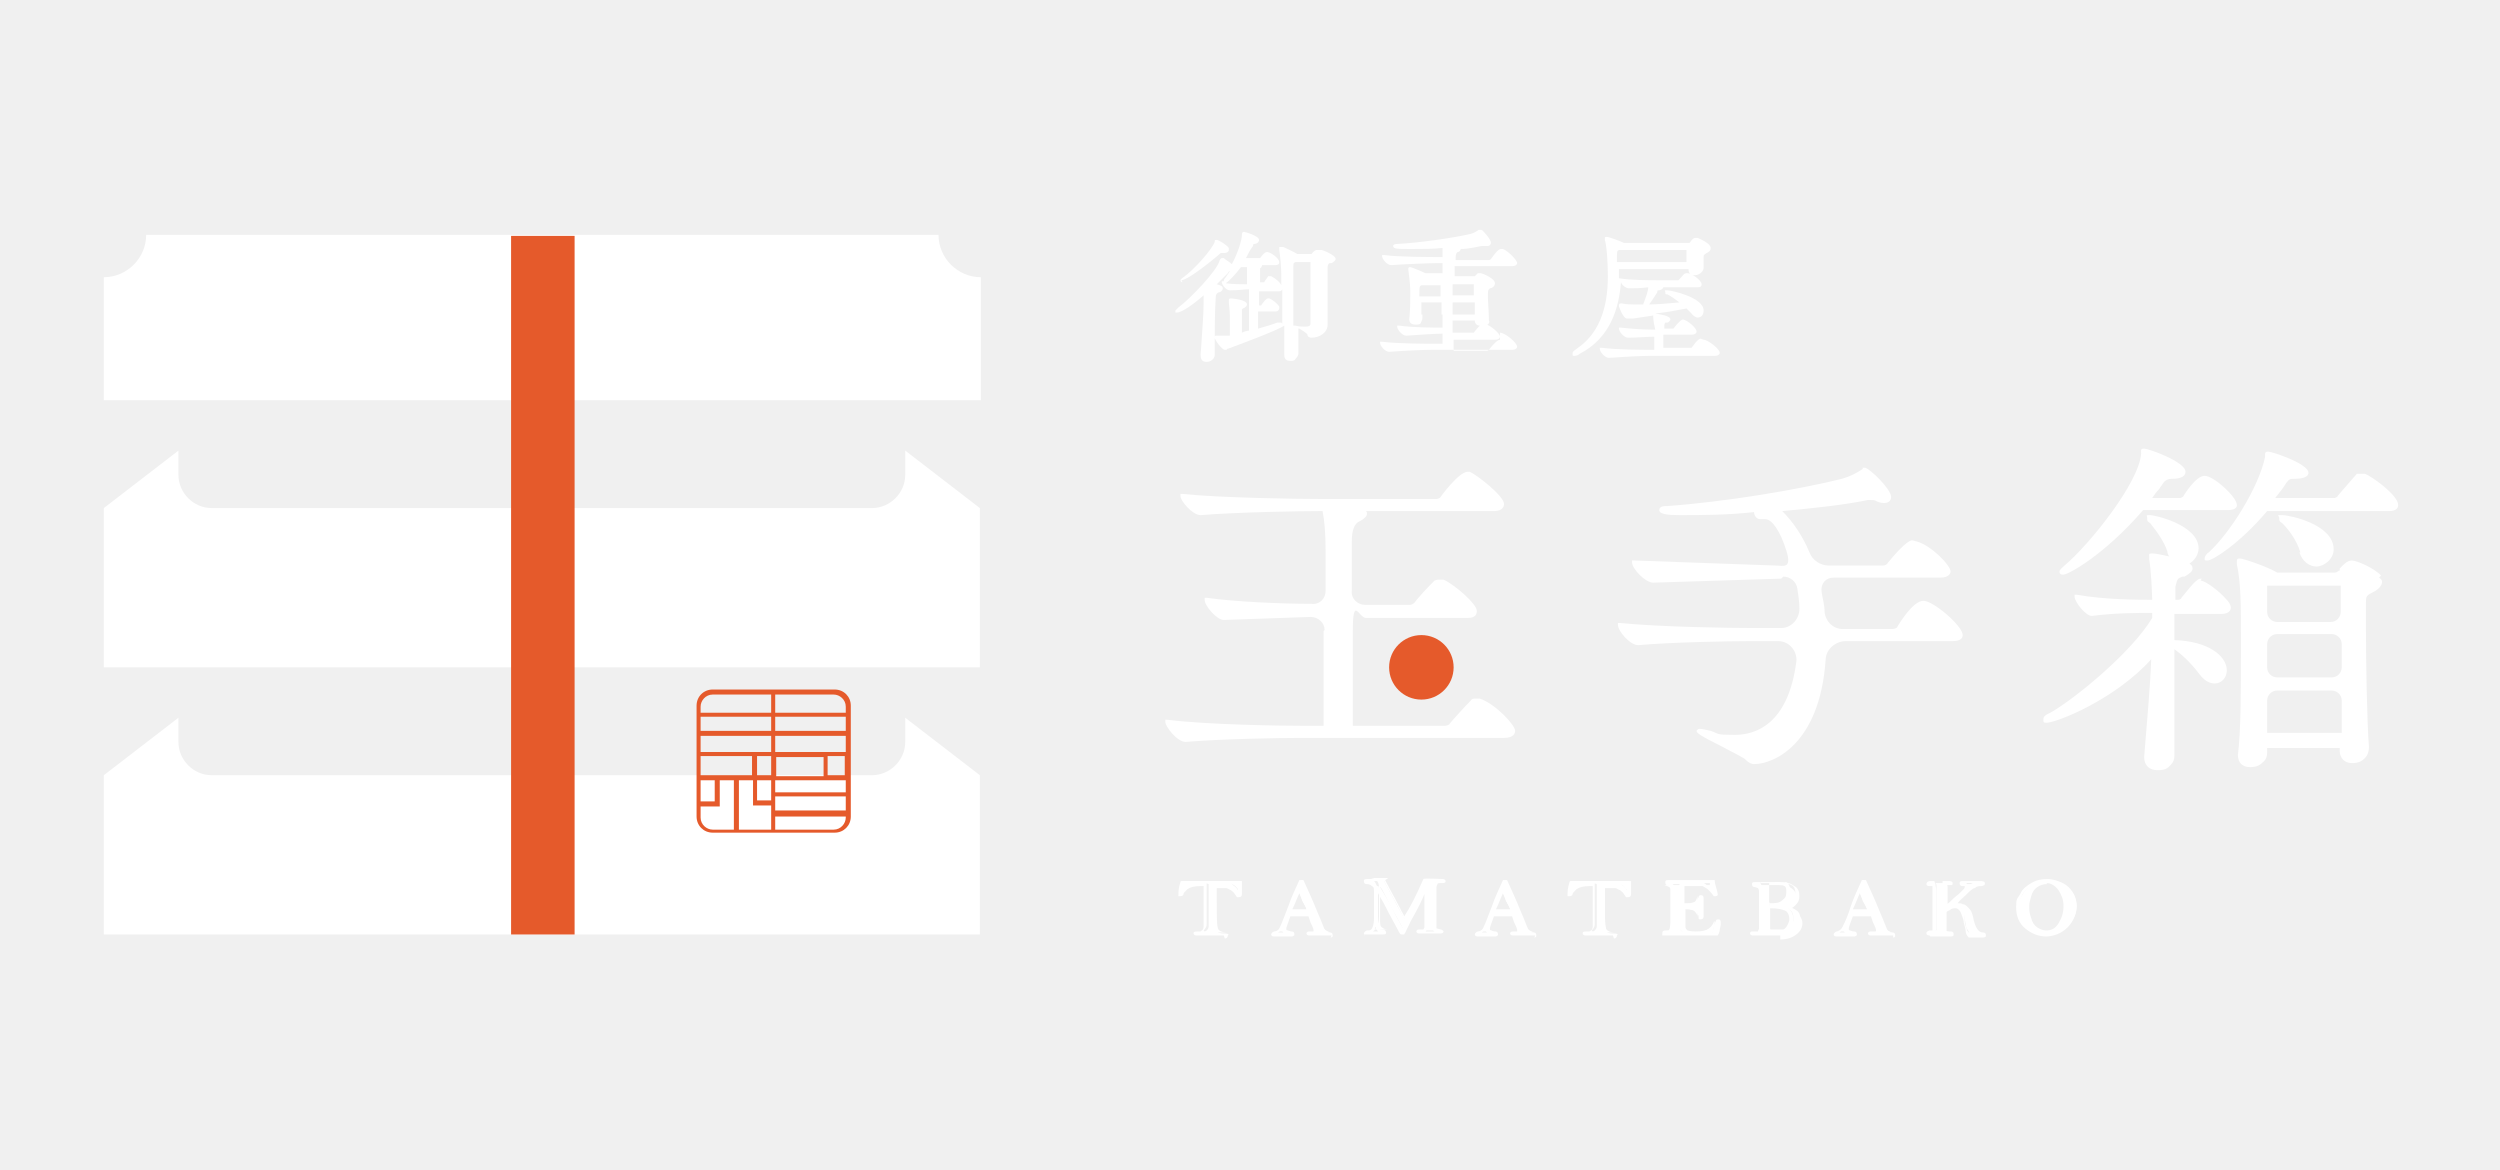
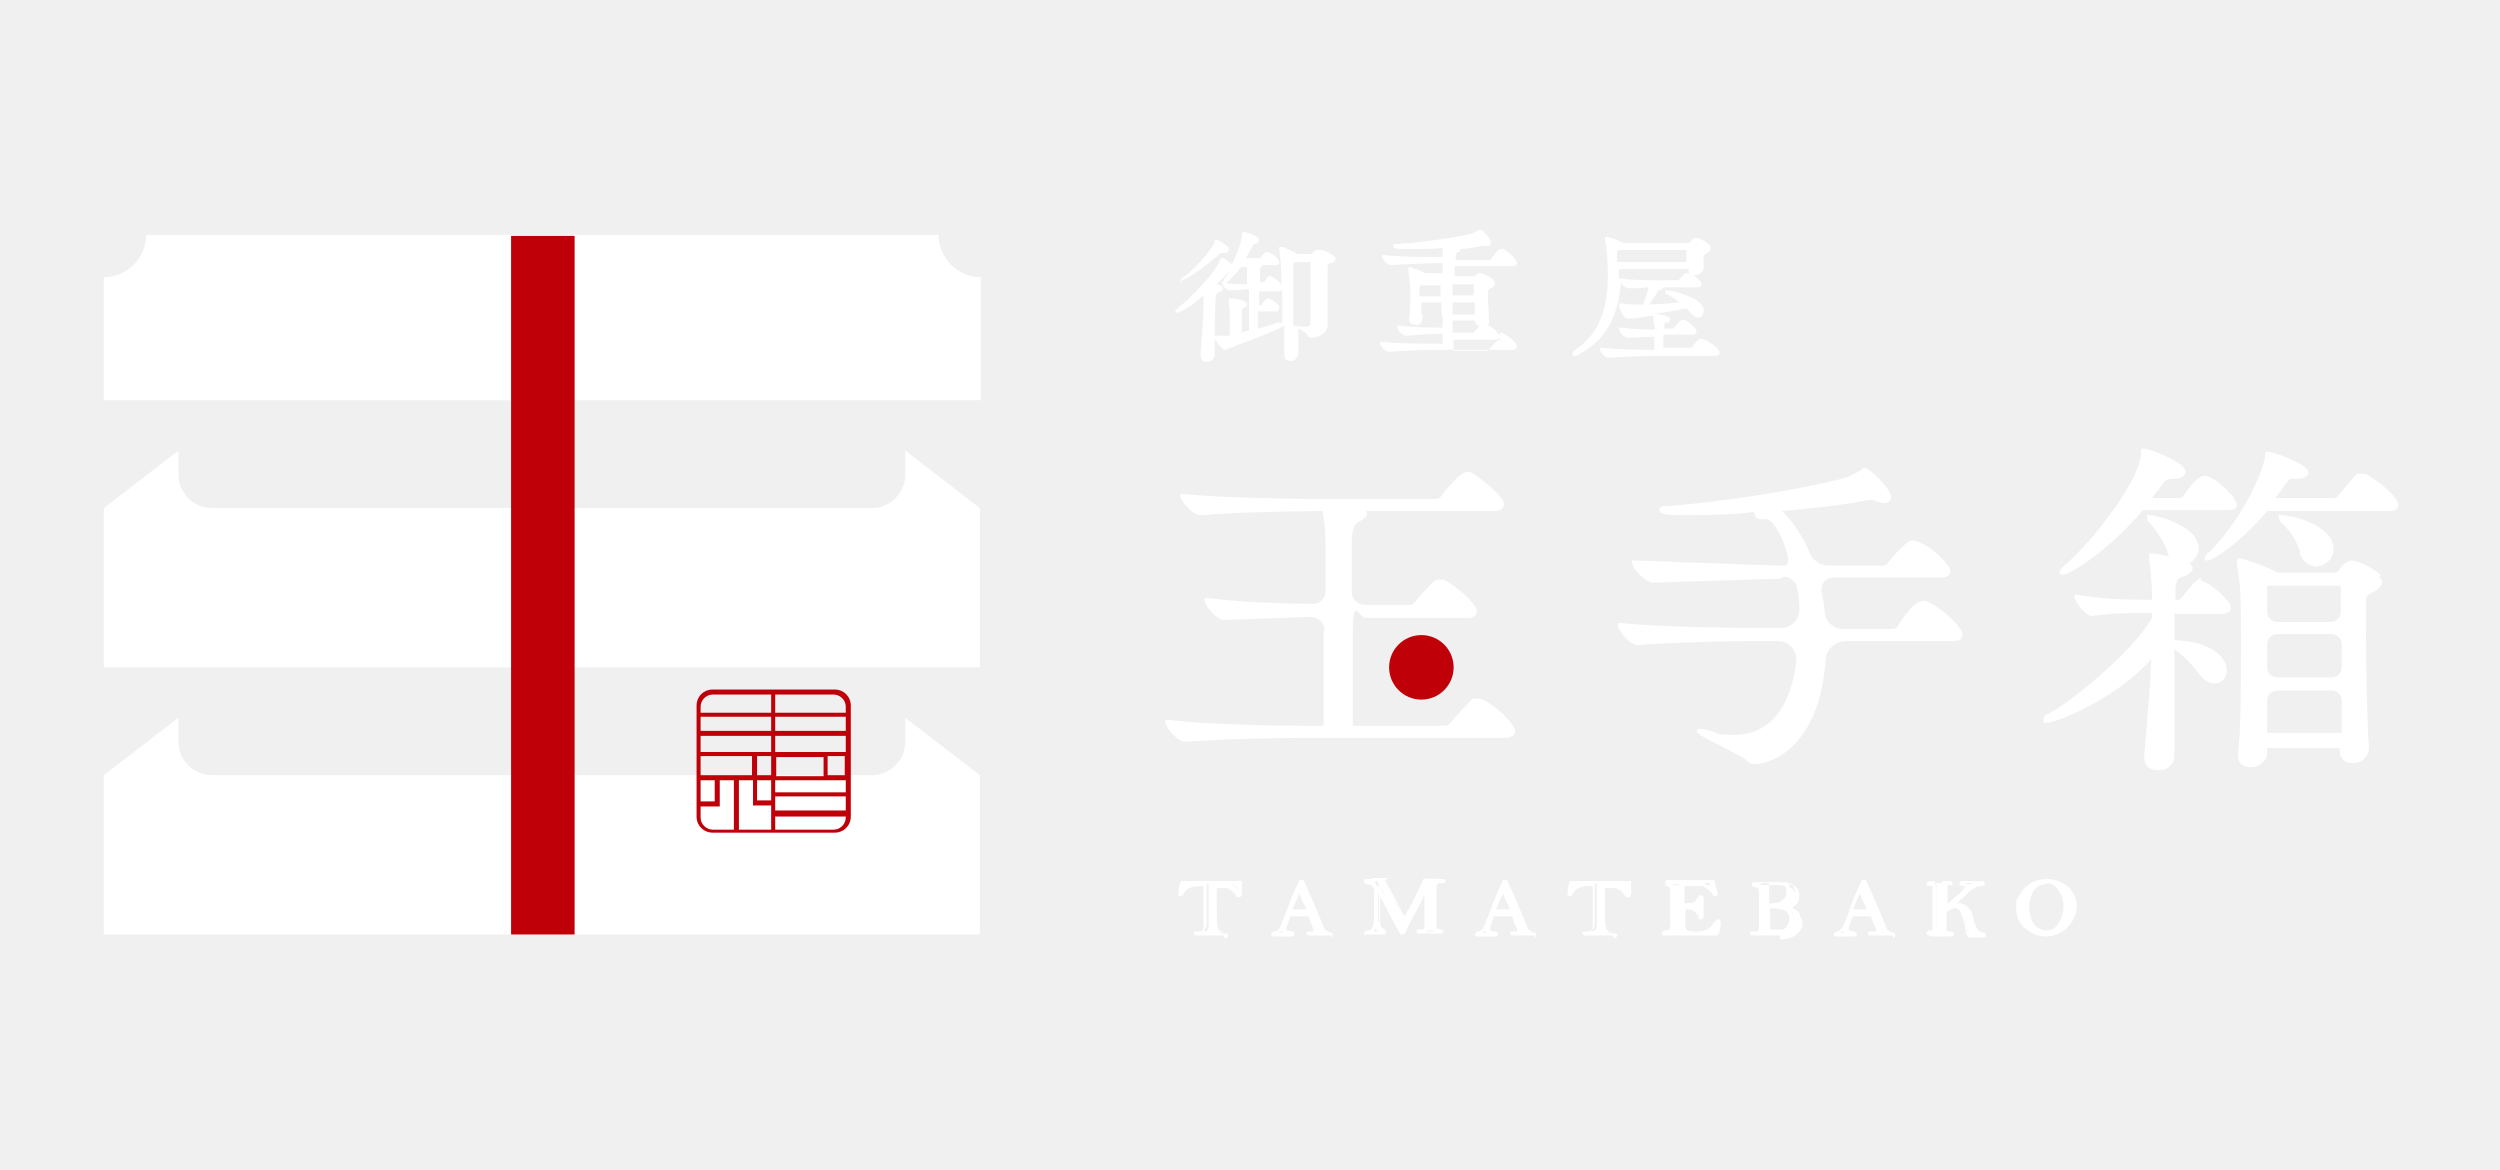
<svg xmlns="http://www.w3.org/2000/svg" version="1.1" viewBox="0 0 248 116">
  <defs>
    <style>
      .cls-1 {
-         fill: #E55A2B;
+         fill: #BF0008;
      }

      .cls-2 {
        fill: #fff;
      }
    </style>
  </defs>
  <g>
    <g id="_レイヤー_1" data-name="レイヤー_1">
      <g>
        <g>
          <path class="cls-2" d="M119.6,87.6c-.2,0-.4,0-.5,0-.6,0-1.1.1-1.4.4-.3.2-.4.5-.5.6,0,0,0,.1-.1.1s0,0,0,0c0-.3,0-.7.2-1.3.1,0,.2,0,.3,0,.2,0,.5,0,.9,0,.4,0,1,0,1.9,0s1.4,0,1.7,0c.2,0,.6,0,1,0,0,.2,0,.4,0,.6,0,.2,0,.4,0,.5,0,0,0,0,0,0,0,0,0,0,0,0s0,0,0,0,0,0-.2-.2c-.2-.2-.3-.4-.5-.5s-.3-.2-.5-.2c-.2,0-.6,0-1.2,0,0,.4,0,.9,0,1.4,0,1.7,0,2.7.1,3,0,.3.4.5.9.5s.2,0,.2,0,0,0-.2,0h-2.7c0,0-.1,0-.1,0s0,0,.2,0c.2,0,.4,0,.6-.2s.2-.3.2-.5c0-.2,0-.8,0-1.7s0-1.6,0-2.4Z" />
          <path class="cls-2" d="M121.4,92.8h-2.7c-.2,0-.3-.1-.3-.2s0-.2.4-.2.3,0,.4-.1c.1,0,.2-.2.2-.4,0-.2,0-.8,0-1.7s0-1.5,0-2.3c-.1,0-.3,0-.3,0-.6,0-1,.1-1.3.3-.3.3-.4.4-.4.5,0,.1-.1.2-.3.2s-.1,0-.2,0h0c0,0,0-.1,0-.1,0-.3,0-.7.2-1.3h0c0-.1.1-.1.1-.1.1,0,.2,0,.3,0,.2,0,.5,0,.9,0,.4,0,1.1,0,1.9,0s1.4,0,1.7,0c.2,0,.6,0,1,0h.2c0,.3,0,.5,0,.8,0,.2,0,.4,0,.5,0,0,0,0,0,0,0,.2-.1.3-.3.3s-.2,0-.2,0c0,0,0,0-.2-.3-.1-.2-.3-.3-.4-.4-.1,0-.3-.2-.5-.2-.2,0-.5,0-1,0,0,.4,0,.7,0,1.2,0,1.7,0,2.7.1,3,0,0,0,.3.7.3s.4.2.4.2,0,.3-.3.3ZM121.5,92.6h0ZM119.5,92.4h1.2c-.2-.1-.2-.3-.3-.4,0-.3-.1-1.3-.1-3.1s0-1,0-1.4c-.2,0-.4,0-.6,0,0,.8,0,1.6,0,2.4s0,1.6,0,1.8c0,.2-.1.4-.3.6s0,0,0,0ZM122,87.6c.1,0,.2,0,.3.2.2.1.4.3.5.5,0,0,0,0,0,0,0,0,0-.2,0-.3,0-.2,0-.3,0-.4-.3,0-.6,0-.8,0ZM117.4,87.6c0,.2,0,.5-.1.6,0-.1.2-.2.4-.4.1-.1.3-.2.5-.3-.2,0-.5,0-.6,0s0,0-.1,0Z" />
        </g>
        <g>
          <path class="cls-2" d="M129,87.3h.2c.3.6.8,1.6,1.3,3.1.4.9.6,1.5.8,1.7s.4.3.7.4c0,0,.1,0,.1,0s0,0,0,0h0c-.3,0-.6,0-1,0-.6,0-1,0-1.2,0,0,0-.1,0-.1,0s0,0,.1,0c.2,0,.4,0,.5-.1,0,0,.1-.1.1-.3s0-.4-.3-.9l-.3-.7c-.2,0-.8,0-2,0-.3.7-.5,1.2-.5,1.4s0,.3.2.4c.1,0,.3.1.4.1.1,0,.2,0,.2,0s0,0,0,0c-.5,0-.7,0-.8,0-.5,0-.8,0-1,0,0,0-.1,0-.1,0s0,0,.1,0c.3,0,.6-.2.8-.6.2-.4.5-1,.8-2,.3-.9.7-1.7,1.1-2.5ZM128.9,88.2c-.3.5-.6,1.2-1,2.2.3,0,.5,0,.6,0h1.2c-.1-.3-.3-.6-.5-1.1-.2-.5-.4-.9-.5-1.1Z" />
          <path class="cls-2" d="M132.1,92.8h0c-.3,0-.6,0-1,0-.6,0-1,0-1.2,0h0c-.3,0-.3-.2-.3-.2s0-.2.3-.2c.3,0,.4,0,.4,0,0,0,0,0,0-.1s0-.2-.3-.8l-.2-.6c-.3,0-.9,0-1.8,0-.3.9-.4,1.1-.4,1.2s0,.2.1.2c.1,0,.3.1.4.1.3,0,.3.2.3.3s0,.1-.2.2h0s0,0,0,0c-.5,0-.7,0-.8,0-.5,0-.8,0-1,0h0c-.3,0-.3-.2-.3-.2s0-.2.3-.3c.3,0,.5-.2.6-.5.2-.4.4-1,.8-2,.3-.9.7-1.7,1.1-2.6h0c0,0,.4,0,.4,0h0c.3.7.8,1.7,1.4,3.2.4.9.6,1.5.7,1.7.1.2.3.3.5.3.3,0,.3.2.3.3,0,.1,0,.2-.2.2ZM128.1,92.7h0ZM131,92.4c.1,0,.3,0,.4,0,0,0-.1-.1-.2-.2-.1-.2-.4-.8-.8-1.8-.5-1.4-1-2.4-1.3-3,0,.1-.1.3-.2.4v.2c.2.2.3.6.6,1.1.2.5.3.8.5,1.1v.2c0,0,0,0,0,0l.3.7c.2.6.3.8.3.9s0,.2-.1.3c.2,0,.3,0,.5,0ZM127.2,92c0,.2-.2.3-.4.5.1,0,.3,0,.5,0s0,0,0,0c-.1-.1-.2-.3-.2-.4h0ZM128.6,90.2h1c0-.2-.2-.5-.4-.8-.1-.3-.2-.6-.3-.8-.2.4-.4,1-.7,1.6.2,0,.3,0,.4,0Z" />
        </g>
        <g>
          <path class="cls-2" d="M137.3,87.4c.3.6.6,1.1.8,1.5.3.5.5,1,.7,1.3.2.4.4.7.6,1,.6-.9,1.3-2.2,2.1-3.9h1.7c0,0,0,0,0,0s0,0-.1,0c-.3,0-.5,0-.6.2-.1,0-.2.2-.2.4s0,.6,0,1.2c0,.6,0,1,0,1.4,0,.7,0,1.2,0,1.3,0,.1,0,.2.1.3,0,0,.3.1.5.2,0,0,.1,0,.1,0s0,0-.1,0h-1.7s-.4,0-.4,0c0,0-.1,0-.1,0s0,0,.1,0c.2,0,.4,0,.5-.1,0,0,.1-.1.2-.3,0-.1,0-.5,0-1v-1.9c0,0,.1-.9.1-.9,0,0,0-.1,0-.1,0,0,0,0,0,0l-.9,1.6c-.6,1-.9,1.6-1,1.9l-.3.6c0,.2-.1.3-.2.3s0,0,0,0c0,0,0,0,0-.1,0-.2-.3-.7-.8-1.6-.3-.5-.6-1.1-.9-1.7s-.5-1-.6-1,0,0,0,0c0,0,0,0,0,0v2.4s0,.8,0,.8c0,.4,0,.7.2.8.1.1.3.2.5.2s.2,0,.2,0,0,0-.1,0h0s-.3,0-.3,0h-.6c-.3,0-.6,0-1,0,0,0,0,0,0,0,0,0,0,0,.2,0,.3,0,.5,0,.6-.3s.2-.5.2-1.1v-.7s0-1.8,0-1.8c0-.4,0-.7-.2-.9-.1-.2-.3-.2-.6-.3-.1,0-.2,0-.2,0s0,0,.1,0,0,0,.2,0h1.6Z" />
          <path class="cls-2" d="M135.4,92.8h0c-.1,0-.1-.2-.1-.2s0-.2.3-.3c.2,0,.4,0,.5-.2,0,0,.2-.3.2-1v-.7s0-1.8,0-1.8c0-.5,0-.6-.2-.7-.1-.1-.3-.2-.5-.2-.3,0-.3-.2-.3-.3s0-.2.3-.2.1,0,.2,0h1.6s0,.1,0,.1c.3.6.6,1.1.8,1.5.3.5.5,1,.7,1.3.1.3.3.5.4.8.6-.9,1.2-2.1,1.9-3.7h0c0-.1,1.9,0,1.9,0,.2,0,.3.1.3.2s0,.2-.3.2c-.4,0-.5,0-.5.1,0,0-.1.2-.1.3,0,.2,0,.5,0,1.2,0,.6,0,1.1,0,1.4,0,.9,0,1.2,0,1.3,0,0,0,.1,0,.2,0,0,.1,0,.4.1.2,0,.3.2.3.2s0,.2-.3.2h-2.1c-.3,0-.3-.2-.3-.2s0-.2.3-.2c.3,0,.4,0,.4,0,0,0,0,0,.1-.2,0,0,0-.3,0-1v-2.4c.1,0-.5,1.2-.5,1.2-.5,1-.9,1.6-1,1.9l-.3.6c-.1.3-.2.3-.2.4,0,0-.1,0-.2,0s-.2,0-.3-.2c0,0-.2-.4-.8-1.5-.3-.5-.5-1-.9-1.7-.2-.3-.3-.5-.4-.7v2.8c0,.5,0,.6,0,.7,0,0,.2.1.4.1.3,0,.4.2.4.3s0,.2-.3.2h0s-.3,0-.3,0h-.6c-.3,0-.6,0-1,0h0ZM136.4,92c0,.2,0,.3-.2.4,0,0,0,0,0,0,0,0,.2,0,.2,0h.3s0,0,0,0c0,0-.2-.2-.2-.4ZM141.4,92.4h.9c-.1,0-.2-.2-.2-.4,0-.1,0-.6,0-1.3s0-.8,0-1.4c0-.5,0-1,0-1.2,0-.3.1-.4.3-.6,0,0,0,0,0,0h-.9c0,.1-.1.3-.2.4,0,0,.1,0,.2,0s.2,0,.2.3v2.9c-.1.7-.2,1-.2,1.1,0,.1,0,.2-.2.3ZM140.8,92.4h0ZM136.7,88c0,0,.1,0,.2,0,0,0,0,0,.6,1,.4.7.7,1.2.9,1.7.5.9.7,1.3.8,1.4,0,0,0,0,0,0l.3-.6h0c0,0-.1-.2-.1-.2-.2-.3-.4-.7-.6-1.1-.2-.4-.4-.8-.7-1.3-.2-.4-.5-.9-.8-1.5h-1s0,0,.1.1c0,0,.1.2.2.4,0,0,.2,0,.2,0ZM135.6,87.3h0,0Z" />
        </g>
        <g>
          <path class="cls-2" d="M149.2,87.3h.2c.3.6.8,1.6,1.3,3.1.4.9.6,1.5.8,1.7s.4.3.7.4c0,0,.1,0,.1,0s0,0,0,0h0c-.3,0-.6,0-1,0-.6,0-1,0-1.2,0,0,0-.1,0-.1,0s0,0,.1,0c.2,0,.4,0,.5-.1,0,0,.1-.1.1-.3s0-.4-.3-.9l-.3-.7c-.2,0-.8,0-2,0-.3.7-.5,1.2-.5,1.4s0,.3.2.4c.1,0,.3.1.4.1.1,0,.2,0,.2,0s0,0,0,0c-.5,0-.7,0-.8,0-.5,0-.8,0-1,0,0,0-.1,0-.1,0s0,0,.1,0c.3,0,.6-.2.8-.6.2-.4.5-1,.8-2,.3-.9.7-1.7,1.1-2.5ZM149.1,88.2c-.3.5-.6,1.2-1,2.2.3,0,.5,0,.6,0h1.2c-.1-.3-.3-.6-.5-1.1-.2-.5-.4-.9-.5-1.1Z" />
          <path class="cls-2" d="M152.3,92.8h0c-.3,0-.6,0-1,0-.6,0-1,0-1.2,0h0c-.3,0-.3-.2-.3-.2s0-.2.3-.2c.3,0,.4,0,.4,0,0,0,0,0,0-.1s0-.2-.3-.8l-.2-.6c-.3,0-.9,0-1.8,0-.3.8-.4,1.1-.4,1.2s0,.2.1.2c.1,0,.2.1.4.1.3,0,.3.2.3.3s0,.1-.2.2h0s0,0,0,0c-.5,0-.7,0-.8,0-.5,0-.8,0-1,0h0c-.3,0-.3-.2-.3-.2s0-.2.3-.3c.3,0,.5-.2.6-.5.2-.4.4-1,.8-2,.3-.9.7-1.7,1.1-2.6h0c0,0,.4,0,.4,0h0c.3.7.8,1.7,1.4,3.2.4.9.6,1.5.7,1.7.1.2.3.3.5.3.3,0,.3.2.3.3,0,.1,0,.2-.2.2ZM148.3,92.7h0ZM151.2,92.4c.1,0,.3,0,.4,0,0,0-.1-.1-.2-.2-.1-.2-.4-.8-.8-1.8-.5-1.4-1-2.4-1.3-3,0,.1-.1.3-.2.4v.2c.2.2.3.6.6,1.1.2.5.3.8.5,1.1v.2c0,0,0,0,0,0l.3.7c.2.6.3.8.3.9s0,.2-.1.3c.2,0,.3,0,.5,0ZM147.4,92c0,.2-.2.3-.4.5.1,0,.3,0,.5,0s0,0,0,0c-.1-.1-.2-.3-.2-.4h0ZM148.8,90.2h1c0-.2-.2-.5-.4-.8-.1-.3-.2-.6-.3-.8-.2.4-.4,1-.7,1.6.2,0,.3,0,.4,0Z" />
        </g>
        <g>
          <path class="cls-2" d="M158.1,87.6c-.2,0-.4,0-.5,0-.6,0-1.1.1-1.4.4-.3.2-.4.5-.5.6,0,0,0,.1-.1.1s0,0,0,0c0-.3,0-.7.2-1.3.1,0,.2,0,.3,0,.2,0,.5,0,.9,0,.4,0,1,0,1.9,0s1.4,0,1.7,0c.2,0,.6,0,1,0,0,.2,0,.4,0,.6,0,.2,0,.4,0,.5,0,0,0,0,0,0,0,0,0,0,0,0s0,0,0,0,0,0-.2-.2c-.2-.2-.3-.4-.5-.5s-.3-.2-.5-.2c-.2,0-.6,0-1.2,0,0,.4,0,.9,0,1.4,0,1.7,0,2.7.1,3,0,.3.4.5.9.5s.2,0,.2,0,0,0-.2,0h-2.7c0,0-.1,0-.1,0s0,0,.2,0c.2,0,.4,0,.6-.2s.2-.3.2-.5c0-.2,0-.8,0-1.7s0-1.6,0-2.4Z" />
          <path class="cls-2" d="M160,92.8h-2.7c-.2,0-.3-.1-.3-.2s0-.2.4-.2.3,0,.4-.1c.1,0,.2-.2.2-.4,0-.2,0-.8,0-1.7s0-1.5,0-2.3c-.1,0-.3,0-.3,0-.6,0-1,.1-1.3.3-.3.3-.4.4-.4.5,0,.1-.1.2-.3.2s-.1,0-.2,0h0c0,0,0-.1,0-.1,0-.3,0-.7.2-1.3h0c0-.1.1-.1.1-.1.1,0,.2,0,.3,0,.2,0,.5,0,.9,0,.4,0,1.1,0,1.9,0s1.4,0,1.7,0c.2,0,.6,0,1,0h.2c0,.3,0,.5,0,.8,0,.2,0,.4,0,.5,0,0,0,0,0,0,0,.2-.1.3-.3.3s-.2,0-.2,0c0,0,0,0-.2-.3-.1-.2-.3-.3-.4-.4-.1,0-.3-.2-.5-.2-.2,0-.5,0-1,0,0,.4,0,.7,0,1.2,0,1.7,0,2.7.1,3,0,0,0,.3.7.3s.4.2.4.2,0,.3-.3.3ZM160,92.6h0ZM158,92.4h1.2c-.2-.1-.2-.3-.3-.4,0-.3-.1-1.3-.1-3.1s0-1,0-1.4c-.2,0-.4,0-.6,0,0,.8,0,1.6,0,2.4s0,1.6,0,1.8c0,.2-.1.4-.3.6s0,0,0,0ZM160.6,87.6c.1,0,.2,0,.3.2.2.1.4.3.5.5,0,0,0,0,0,0,0,0,0-.2,0-.3,0-.2,0-.3,0-.4-.3,0-.6,0-.8,0ZM155.9,87.6c0,.2,0,.5-.1.6,0-.1.2-.2.4-.4.1-.1.3-.2.5-.3-.2,0-.5,0-.6,0s0,0-.1,0Z" />
        </g>
        <g>
          <path class="cls-2" d="M169.7,87.4c0,.3.2.7.2,1.2,0,0,0,0,0,0s0,0,0,0c-.2-.3-.4-.5-.6-.7-.2-.2-.4-.3-.6-.3-.2,0-.5,0-1,0s-.8,0-1,0c0,0,0,0,0,.1s0,0,0,0c0,.2,0,.8,0,1.7s0,0,0,.2c.2,0,.4,0,.5,0,.4,0,.6,0,.8-.1.2,0,.3-.3.4-.6,0,0,0,0,0,0,0,0,0,0,0,.1v.2c0,.2,0,.4,0,.7,0,.4,0,.7,0,1,0,0,0,.1,0,.1s0,0,0,0c0-.3-.2-.5-.4-.7-.2-.1-.6-.2-1.3-.2,0,.2,0,.5,0,.9s0,.9,0,1.1c0,.2.1.3.3.4.2,0,.4.1.8.1,1.1,0,1.9-.4,2.2-1.1,0,0,0-.1.1-.1s0,0,0,0,0,0,0,.1c0,0,0,.2-.1.6,0,0,0,.3-.2.6h-1.8c-.3,0-.6,0-1.2,0-.5,0-1,0-1.4,0-.4,0-.6,0-.6,0s0,0,0,0c0,0,0,0,.1,0,.3,0,.5,0,.6-.2.1-.2.2-.5.2-1.1v-.8s0-.8,0-.8c0-.2,0-.4,0-.9,0-.4,0-.7,0-.7,0,0,0-.1-.1-.2,0,0-.2-.1-.5-.2,0,0-.1,0-.1,0s0,0,.2,0h.9c.3,0,1.1,0,2.3,0s1.2,0,1.2,0Z" />
          <path class="cls-2" d="M170.1,92.8h-2c-.3,0-.7,0-1.2,0-.5,0-1,0-1.3,0-.6,0-.7,0-.7,0,0,0,0-.1,0-.2s0-.3.3-.3.4,0,.5-.2c0,0,.1-.3.1-1v-.8s0-.8,0-.8c0-.1,0-.4,0-.9,0-.6,0-.7,0-.7,0,0,0,0,0,0,0,0-.1,0-.4-.1-.2,0-.2-.2-.2-.3s0-.2.3-.2h.9c.3,0,1.1,0,2.3,0s1.2,0,1.3,0h.1s0,.1,0,.1c0,.3.2.7.3,1.3h0c0,0,0,.1,0,.1,0,0-.1.1-.2.1s-.1,0-.2,0c-.2-.3-.4-.5-.6-.7-.2-.1-.3-.2-.5-.3-.1,0-.4,0-.9,0s-.6,0-.9,0c0,0,0,0,0,.1,0,.2,0,.8,0,1.7.1,0,.2,0,.3,0,.4,0,.6,0,.7-.1,0,0,.2-.2.4-.6,0-.2.2-.2.2-.2.1,0,.3,0,.3.3v.2c0,.2,0,.4,0,.6,0,.4,0,.7,0,1,0,.2-.1.3-.3.3s-.2,0-.2-.2c0-.3-.2-.5-.3-.6,0,0-.3-.2-1-.2,0,.2,0,.4,0,.8,0,.7,0,.9,0,1,0,.1.1.2.2.3,0,0,.3.1.8.1,1.1,0,1.7-.3,2-1,0-.2.2-.2.3-.2s.2.1.2.3,0,.1,0,.2c0,0,0,.1-.1.5,0,0,0,.3-.2.6h0ZM169.1,92.5h.8c0-.3.1-.4.1-.5,0,0,0,0,0-.1-.2.3-.5.5-.9.6ZM165.8,92.4c.3,0,.7,0,1.1,0-.2-.1-.3-.2-.3-.4,0-.1,0-.3,0-1.1s0-.8,0-.9h0c0-.1,0-.2,0-.2,0,0,0-.1,0-.2,0-1,0-1.5,0-1.7,0,0,0,0,0,0,0,0,0-.2,0-.2-.2,0-.3,0-.4,0h-.3s0,0,0,0c.1,0,.2.2.2.3,0,0,0,.1,0,.8,0,.4,0,.7,0,.9v.8s0,.8,0,.8c0,.9-.1,1.1-.2,1.2,0,0,0,0,0,.1ZM167.7,89.9c.1,0,.2,0,.3.1,0,0,.2.2.3.3,0-.1,0-.3,0-.5s0-.2,0-.3c0,.1-.2.2-.3.3,0,0-.2,0-.3.1ZM169,87.6c.1,0,.3.2.4.3.1,0,.2.2.3.3,0-.2,0-.4-.1-.6-.1,0-.4,0-.6,0Z" />
        </g>
        <g>
          <path class="cls-2" d="M177,89.8c.5.1.9.3,1.2.5.3.2.4.5.4.9s-.2.7-.5,1c-.3.3-.8.5-1.5.5s-.3,0-.6,0c-.2,0-.3,0-.3,0-.9,0-1.5,0-1.8,0-.1,0-.2,0-.2,0s0,0,0,0c0,0,.1,0,.3,0,.1,0,.2,0,.3-.1,0,0,.1-.2.2-.4,0-.2,0-.5,0-1s0-.8,0-1c0-.3,0-.5,0-.6,0-.4,0-.8,0-1.1,0-.3,0-.4-.2-.5,0,0-.2-.1-.4-.2,0,0-.1,0-.1,0s0,0,.1,0h.8c.3,0,.5,0,.7,0,.5,0,.8,0,1,0,.5,0,1,.1,1.3.3.3.2.5.5.5.9s-.1.5-.3.8-.6.4-1,.5ZM175.5,90c0,0,0,.2,0,.3v1.2c0,.4,0,.7,0,.7,0,0,.1,0,.3.1s.4,0,.7,0,.5,0,.7-.1c.2,0,.3-.2.5-.4s.2-.5.2-.7c0-.4-.1-.7-.4-.9-.3-.2-.7-.3-1.2-.3s-.4,0-.6,0ZM175.5,87.6c0,.6,0,1.1,0,1.4v.6c0,0,0,.1,0,.2s0,0,.2,0c.6,0,1,0,1.3-.3.3-.2.5-.5.5-.9s-.1-.6-.4-.8c-.2-.2-.6-.3-.9-.3s-.5,0-.7.1Z" />
          <path class="cls-2" d="M176.6,92.8c-.1,0-.3,0-.6,0-.2,0-.3,0-.3,0-.9,0-1.5,0-1.8,0h0c-.3,0-.3-.2-.3-.2,0,0,0-.2.2-.2,0,0,0,0,.4,0,0,0,.1,0,.2,0,0,0,0,0,.1-.3,0-.2,0-.5,0-1s0-.8,0-1c0-.3,0-.5,0-.6,0-.4,0-.8,0-1,0-.3-.1-.4-.1-.4,0,0,0,0-.3-.1-.3,0-.3-.2-.3-.3s0-.2.3-.2h.8c.3,0,.5,0,.7,0,.5,0,.8,0,1,0,.6,0,1,.1,1.4.4.4.2.5.6.5,1s-.1.6-.4.9c-.1.1-.3.3-.6.4.3.1.6.3.8.4.3.3.5.6.5,1s-.2.8-.6,1.1c-.4.3-.9.5-1.6.5ZM173.9,92.5h0ZM174.6,87.5h0c0,.1.2.3.2.6,0,.3,0,.6,0,1.1s0,.3,0,.6c0,.3,0,.6,0,1s0,.8,0,1c0,.3-.1.4-.2.5,0,0,0,0,0,0,.2,0,.5,0,.8,0,0,0,0,0,0,0,0,0,0-.2,0-.8v-1.2c0-.2,0-.3.1-.4h0c0,0,0-.2,0-.3v-.6c0-.4,0-.9,0-1.4h0c-.1,0-.3,0-.5,0h-.3ZM177.4,90.1s0,0,0,0c.3.2.5.6.5,1.1s0,.6-.2.8c0,.1-.2.3-.3.3.3,0,.5-.2.6-.3.3-.3.4-.6.4-.9s-.1-.5-.3-.7c-.2-.1-.4-.3-.7-.4ZM175.6,92.2s0,0,.1,0c.1,0,.3,0,.6,0s.5,0,.6,0c.1,0,.3-.2.4-.4.1-.2.2-.4.2-.6,0-.4-.1-.6-.3-.8-.3-.2-.9-.3-1.6-.3,0,0,0,0,0,.2v1.2c0,.5,0,.6,0,.6,0,0,0,0,0,0ZM175.6,89.6s0,0,0,0c.5,0,.9,0,1.2-.3.3-.2.4-.4.4-.8s0-.5-.3-.7c-.3-.2-.8-.3-1.4-.2,0,.5,0,.9,0,1.3v.6s0,0,0,0ZM177.1,87.5s0,0,.1,0c.3.2.4.5.4,1s-.1.7-.3.9c.2,0,.4-.2.5-.3.2-.2.3-.4.3-.6s-.1-.6-.4-.7c-.2-.1-.4-.2-.6-.2Z" />
        </g>
        <g>
          <path class="cls-2" d="M184.7,87.3h.2c.3.6.8,1.6,1.3,3.1.4.9.6,1.5.8,1.7s.4.3.7.4c0,0,.1,0,.1,0s0,0,0,0h0c-.3,0-.6,0-1,0-.6,0-1,0-1.2,0,0,0-.1,0-.1,0s0,0,.1,0c.2,0,.4,0,.5-.1,0,0,.1-.1.1-.3s0-.4-.3-.9l-.3-.7c-.2,0-.8,0-2,0-.3.7-.5,1.2-.5,1.4s0,.3.2.4c.1,0,.3.1.4.1.1,0,.2,0,.2,0s0,0,0,0c-.5,0-.7,0-.8,0-.5,0-.8,0-1,0,0,0-.1,0-.1,0s0,0,.1,0c.3,0,.6-.2.8-.6.2-.4.5-1,.8-2,.3-.9.7-1.7,1.1-2.5ZM184.5,88.2c-.3.5-.6,1.2-1,2.2.3,0,.5,0,.6,0h1.2c-.1-.3-.3-.6-.5-1.1-.2-.5-.4-.9-.5-1.1Z" />
          <path class="cls-2" d="M187.8,92.8h0c-.3,0-.6,0-1,0-.6,0-1,0-1.2,0h0c-.3,0-.3-.2-.3-.2s0-.2.3-.2c.3,0,.4,0,.5,0,0,0,0,0,0-.1s0-.2-.3-.8l-.2-.6c-.3,0-.9,0-1.8,0-.3.8-.4,1.1-.4,1.2s0,.2.1.2c.1,0,.2.1.4.1.3,0,.3.2.3.3s0,.1-.2.2h0s0,0,0,0c-.5,0-.7,0-.8,0-.5,0-.8,0-1,0h0c-.3,0-.3-.2-.3-.2s0-.2.3-.3c.3,0,.5-.2.6-.5.2-.4.5-1,.8-2,.3-.9.7-1.7,1.1-2.6h0c0,0,.4,0,.4,0h0c.3.7.8,1.7,1.4,3.2.4.9.6,1.5.7,1.7.1.2.3.3.5.3.3,0,.3.2.3.3,0,.1,0,.2-.2.2ZM183.8,92.7h0ZM186.7,92.4c.1,0,.3,0,.4,0,0,0-.1-.1-.2-.2-.1-.2-.4-.8-.8-1.8-.5-1.4-1-2.4-1.3-3,0,.1-.1.3-.2.4v.2c.2.2.3.6.6,1.1.2.5.3.8.5,1.1v.2c0,0,0,0,0,0l.3.7c.2.6.3.8.3.9s0,.2-.1.3c.2,0,.3,0,.5,0ZM182.9,92c0,.2-.2.3-.4.5.1,0,.3,0,.5,0s0,0,0,0c-.1-.1-.2-.3-.2-.4h0ZM184.2,90.2h1c0-.2-.2-.5-.4-.8-.1-.3-.2-.6-.3-.8-.2.4-.4,1-.7,1.6.2,0,.3,0,.4,0Z" />
        </g>
        <g>
          <path class="cls-2" d="M192.8,90c.3-.2.5-.3.7-.5.2-.2.4-.4.8-.7.3-.3.6-.6.6-.7s.1-.2.1-.2,0-.1-.1-.2c0,0-.2,0-.3,0-.1,0-.2,0-.2,0s0,0,.1,0,0,0,0,0c.1,0,.4,0,1,0s.6,0,.8,0c.1,0,.2,0,.2,0s0,0-.1,0c-.3,0-.5.1-.7.2s-.5.3-.9.7c-.4.4-.8.7-1.1,1.1.3,0,.6,0,.9.1s.4.2.6.4c.2.2.3.6.4,1.1.2.8.5,1.3,1,1.3.1,0,.2,0,.2,0s0,0,0,0h-.4c-.6,0-.9,0-1,0-.1-.2-.2-.3-.3-.5s-.1-.5-.2-.9c0-.4-.2-.7-.3-1-.1-.3-.4-.5-.7-.5s-.4,0-.6.2c-.2.1-.3.2-.4.3,0,0,0,.4,0,1.1s0,.7,0,.8c0,.1,0,.2.2.3.1,0,.2,0,.4.1.1,0,.2,0,.2,0s0,0-.1,0h0c0,0-.4,0-.9,0s-1,0-1,0c0,0,0,0,0,0,0,0-.1,0-.1,0s0,0,.1,0c.2,0,.3,0,.3-.1,0,0,.1-.1.1-.2,0,0,0-.3,0-.8,0-.4,0-.8,0-1.1s0-.7,0-1c0-.3,0-.6,0-.9,0-.3,0-.5,0-.6,0,0,0-.1-.1-.2s-.2,0-.4,0c0,0-.1,0-.1,0,0,0,0,0,.2,0h.4s1.6,0,1.6,0c0,0,.1,0,.1,0s0,0,0,0c0,0-.1,0-.2,0-.1,0-.2,0-.3,0,0,0,0,0-.1.1s0,.1,0,.3c0,.3,0,1,0,2Z" />
          <path class="cls-2" d="M191.4,92.8c-.2,0-.3-.1-.3-.2s0-.2.3-.3c.2,0,.2,0,.3,0,0,0,0,0,0-.1,0,0,0-.2,0-.8,0-.4,0-.8,0-1.1s0-.7,0-1c0-.3,0-.6,0-.9,0-.4,0-.5,0-.5,0,0,0,0,0,0,0,0,0,0-.3,0-.3,0-.3-.2-.3-.2,0,0,0-.3.4-.3h1.9c.2,0,.3.1.3.2s0,.2-.1.2c0,0,0,0-.3,0-.2,0-.2,0-.2,0,0,0,0,0,0,0,0,0,0,0,0,.2,0,.3,0,.8,0,1.7.2-.1.3-.2.4-.3.2-.2.4-.4.8-.7.4-.4.6-.6.6-.6,0,0,0-.1,0-.2,0,0,0,0,0,0,0,0-.1,0-.2,0-.3,0-.3-.2-.3-.3s0-.2.3-.2,0,0,0,0c.1,0,.4,0,1,0s.6,0,.8,0c0,0,.4,0,.4.2s0,.2-.3.3c-.3,0-.5,0-.7.2-.2,0-.5.3-.9.7-.3.3-.6.5-.8.8.2,0,.4,0,.5.1.3,0,.5.3.7.5.2.2.3.6.4,1.1.2.8.5,1.2.9,1.2.3,0,.3.2.3.3s0,.2-.3.2h-.4c-.7,0-.9,0-1,0h0s0,0,0,0c-.2-.2-.3-.4-.3-.6,0-.2-.1-.5-.2-.9,0-.3-.2-.7-.3-1-.1-.2-.3-.4-.5-.4s-.4,0-.6.2c-.3.1-.3.2-.3.2,0,0,0,.2,0,1s0,.7,0,.8c0,0,0,.1.1.1,0,0,.2,0,.3,0,.3,0,.3.2.3.3,0,.1,0,.2-.3.2h0c0,0-.4,0-.9,0-.8,0-1,0-1,0,0,0,0,0-.1,0ZM196.7,92.6h0ZM194.3,89.7c.1,0,.3.2.3.4.2.3.3.7.3,1.1,0,.5.1.7.2.9,0,.1,0,.2.2.4.1,0,.3,0,.7,0-.3-.2-.5-.6-.6-1.2-.1-.5-.2-.8-.4-1-.1-.2-.3-.3-.5-.4,0,0-.1,0-.2,0ZM191.9,87.5s0,0,.1.2c0,0,0,.2.1.6,0,.3,0,.6,0,.9,0,.3,0,.6,0,1s0,.7,0,1.1c0,.7,0,.8,0,.8,0,0,0,.2-.1.2.1,0,.3,0,.6,0s.2,0,.3,0c0,0-.2-.2-.2-.3,0,0,0-.3,0-.9s0-1,0-1.1v-.2c0-1.1,0-1.7,0-2s0-.3,0-.4c0,0,0,0,0,0h-.8ZM195,87.5c.1,0,.1.2.1.3s0,.1,0,.2c.3-.2.5-.4.6-.4s0,0,0,0h-.2c-.2,0-.4,0-.6,0ZM194.5,87.3h0Z" />
        </g>
        <g>
          <path class="cls-2" d="M200.2,90c0-.4.1-.8.4-1.2.2-.4.6-.8,1-1.1s1-.4,1.6-.4,1.5.3,2,.8.8,1.1.8,1.8-.3,1.4-.9,1.9c-.6.6-1.3.9-2.1.9s-1.4-.2-2-.7c-.5-.5-.8-1.2-.8-2ZM201.2,89.8c0,.4,0,.9.2,1.3s.4.8.7,1c.3.2.6.3,1,.3.6,0,1-.3,1.4-.8.3-.5.5-1.1.5-1.8s-.2-1.2-.5-1.7c-.4-.5-.8-.7-1.4-.7s-.8.1-1.1.4c-.3.3-.5.6-.6.9-.1.4-.2.7-.2,1Z" />
          <path class="cls-2" d="M203,92.9c-.8,0-1.5-.3-2.1-.8-.6-.5-.9-1.2-.9-2.1s.1-.8.4-1.3c.2-.5.6-.8,1.1-1.1.5-.3,1-.4,1.6-.4s1.6.3,2.1.8c.6.6.8,1.2.8,1.9s-.3,1.5-.9,2.1c-.6.6-1.4.9-2.2.9ZM201.8,87.8c0,0-.1,0-.2,0-.4.3-.8.6-1,1-.2.4-.3.8-.3,1.1,0,.8.2,1.4.7,1.8.3.3.6.5,1,.6,0,0,0,0-.1,0-.3-.2-.6-.6-.8-1.1-.2-.5-.2-.9-.2-1.4s0-.7.2-1.1c.1-.4.4-.7.6-1ZM203.1,87.7c-.4,0-.7.1-1,.3-.3.2-.5.5-.6.9-.1.3-.2.7-.2.9,0,.4,0,.8.2,1.3.1.4.3.7.6.9.3.2.6.3.9.3.5,0,.9-.2,1.2-.7.3-.5.5-1,.5-1.7s-.2-1.1-.5-1.6c-.3-.4-.7-.7-1.2-.7ZM204.1,87.6c.2.1.4.3.5.5.4.5.6,1.1.6,1.8s-.2,1.3-.5,1.9c-.1.2-.2.3-.3.4.3-.1.5-.3.7-.5.5-.5.8-1.1.8-1.8s-.2-1.2-.7-1.7c-.3-.3-.6-.5-1-.6Z" />
        </g>
      </g>
      <g>
        <path class="cls-2" d="M117.2,27.8c.5,0,2.4-1.4,3.9-2.7,0,0,0,0,.1,0h.2c.4,0,.5-.2.5-.3s0-.1,0-.2c-.2-.3-1-.8-1.2-.8s-.2,0-.2.2c-.3.8-2.1,2.8-3.1,3.5-.3.2-.3.3-.3.3s0,.2.2.2Z" />
        <path class="cls-2" d="M130.6,24.8c0,0-.2,0-.5.4,0,0,0,0,0,0h-1.4c-.3-.2-1.2-.6-1.4-.7h0c0,0-.1,0-.2,0h-.2v.2s0,0,0,.1c.1.5.2,1.9.2,2.3v1c0,0,0,.2,0,.2-.1-.3-.6-.7-1-.9h0c0,0-.2,0-.3,0h0c-.1.2-.3.4-.4.6,0,0,0,0,0,0h-.4c0-.8,0-1.3,0-1.4,0,0,0,0,0,0,.1,0,.2-.2.2-.3s0,0,0,0h1.3c.4,0,.4-.2.4-.3,0-.4-.9-1-1.2-1s-.6.5-.7.6c0,0,0,0,0,0h-1.4c.2-.4.4-.8.7-1.2h0q0-.2.1-.2c.3,0,.5-.2.5-.4,0-.4-1.4-.8-1.5-.8-.2,0-.2.2-.2.3,0,.5-.4,1.8-1,2.9-.2-.2-.6-.4-.8-.6,0,0-.1,0-.1,0,0,0-.1,0-.1,0,0,0-.1,0-.2.2h0c-.2,1-3,3.9-4.1,4.7-.2.2-.3.3-.3.3v.2h.2c.2,0,1-.3,2.6-1.7,0,.3,0,.7,0,.8,0,1.1-.2,3.6-.3,5.1h0c0,.5.2.7.6.7s.8-.3.8-.7v-.6c0-1.5,0-3.7.1-5.1q0-.4.3-.5c.2,0,.4-.2.4-.4,0-.2-.2-.3-.6-.4.4-.4.8-.8,1.1-1.1h0q.1-.2.2-.2s0,0,0,0c-.1.2-.3.4-.4.6-.2.2-.2.3-.2.4s0,0,0,0c0,0,0,0,0,0h-.2s0,.1,0,.1c0,.2.4.8.8.8h0c1,0,1.4-.1,1.9-.1v4.1c-.2,0-.5.1-.7.2h0s0-.6,0-.6c0-.7,0-1.3,0-1.7,0,0,0,0,.1-.1.3-.1.4-.3.4-.4,0-.5-1.6-.6-1.6-.6-.2,0-.2.1-.2.2s0,0,0,.1c0,.3.1.9.1,1.4,0,.5,0,.8,0,1,0,.3,0,.6,0,1,0,0,0,0,0,0,0,0,0,0-.1,0-.2,0-.5,0-.8,0-.1,0-.3,0-.4,0-.2,0-.2,0-.2.2,0,.2.7,1.2,1,1.2s.2,0,.2-.1c0,0,0,0,.1,0,.8-.3,4.9-1.8,5.6-2.3,0,1.1,0,2.1,0,2.9h0c0,.5.3.6.6.6s.4,0,.6-.3c.1-.1.2-.3.2-.4,0-.8,0-1.7,0-2.5,0,0,0,0,.1,0,.3.2.7.4.8.6,0,.2.2.3.4.3h0c.8,0,1.6-.5,1.6-1.3v-1.4c0-.7,0-2.2,0-3.2s0-.9,0-1.1q0-.3.2-.4s0,0,.2,0c.2-.1.4-.3.4-.4,0-.4-1.3-.9-1.4-.9ZM128.3,26.8v-.2c0-.5,0-.5.2-.6h1.5s0,0,0,0c0,0,0,0,0,0,0,.5,0,2.4,0,3.9s0,1.8,0,2.2c0,.1,0,.3-.5.3s-.6,0-1-.1h-.1c0,0,0,0-.1,0,0-.7,0-1.4,0-2,0-1.1,0-2.2,0-3.4ZM123.7,27.5v.7c-.7,0-1.3,0-2.1-.1.3-.2.9-.8,1.5-1.6h.6c0,.3,0,.6,0,1.1ZM116.6,30.7h0c0,0,0,0,0,0h0c0,0,0,0,0,0ZM127.1,32c0,0-.2,0-.4,0-.5.2-1.2.4-1.9.6v-1.7h1.7c.3,0,.4-.2.4-.3s0-.1,0-.2c-.2-.3-.7-.7-1-.8,0,0-.1,0-.1,0-.2,0-.5.4-.7.7,0,0,0,0,0,0h-.2v-1.4h1.9c.2,0,.3,0,.4-.2,0,.7,0,1.4,0,2.1s0,.9,0,1.3Z" />
        <path class="cls-2" d="M148.8,33.7c-.1,0-.4.1-1.1,1h0c0,0-.1.1-.2.1h-3.3c0-.3,0-.7,0-1.1h4.1c.4,0,.5-.2.5-.3,0-.3-.8-1-1.3-1.2,0,0,0,0,.1,0,.1-.1.2-.3.1-.4,0-.9-.1-1.8-.1-2.4s0-.6.2-.8c.2,0,.5-.2.5-.5,0-.5-1.3-1-1.4-1s-.2,0-.3,0c0,0-.1.1-.2.2s0,0-.1.1c0,0,0,0,0,0h-2c0-.4,0-.7,0-1h5.7c.4,0,.5-.2.5-.3,0-.3-.9-1.2-1.4-1.4h0c0,0-.1,0-.2,0-.1,0-.3,0-1,1h0c0,0-.1.1-.2.1h-3.3s0,0,0,0c0,0,0-.1,0-.2q0-.5.2-.6c.2,0,.3-.2.3-.3.8,0,1.5-.2,2.1-.3h0c.1,0,.2,0,.3,0,.1,0,.2,0,.3,0,.2,0,.3-.2.3-.3,0-.4-.8-1.2-.8-1.2h0c0,0-.1-.1-.2-.1s-.1,0-.2,0h0c-.2.1-.4.3-.8.4-1.7.4-5.2.9-7.3,1-.3,0-.4.1-.4.2,0,.3.4.3,1.8.3s2,0,3.1-.1c0,.3,0,.6,0,.9h-.3c-.9,0-4,0-5.5-.2h-.2s0,.1,0,.1c0,.3.5.9.9.9h0c1.4-.1,3.9-.2,4.7-.2h.4v1h-1.7c-.4-.2-1.4-.6-1.5-.6s-.2,0-.2.2h0c0,0,0,0,0,0,0,.2.2,1.2.2,2.3s0,1.6-.1,2.7h0c0,.3.2.5.6.5s.5,0,.6-.3c0,0,.1-.2.1-.3,0,0,0-.2,0-.3,0,0,0,0,0-.1h2c0,.4,0,.9,0,1.3-.9,0-2.9,0-4.3-.2h-.2s0,.1,0,.1c0,.3.5.9.9.9h0c1.4-.1,2.9-.2,3.6-.2h0c0,.2,0,.4,0,.5,0,.2,0,.3,0,.5h-.8c-.8,0-3.6,0-5.2-.2h-.2s0,.1,0,.1c0,.3.5.9.9.9h0c1.3-.1,3.4-.2,4.3-.2h7.9c.4,0,.5-.2.5-.3,0-.4-1.2-1.4-1.7-1.4ZM144.1,29.3v-1.1h2.1s0,0,0,0c0,.3,0,.7,0,1.1h-2.2ZM146.1,33s-.1,0-.2,0h-1.8c0-.2,0-.4,0-.6,0-.2,0-.4,0-.6h2.2c0,.3.2.5.5.5-.3.3-.6.7-.6.7ZM144.1,31.2v-1.2h2.2v1.2h-2.2ZM141.1,28.3s0,0,0,0h1.8v1.1h-2.1c0-.9,0-1,.2-1.1ZM143,30c0,.2,0,.4,0,.6,0,.2,0,.4,0,.6h-2c0-.4,0-.8,0-1.2h2.1ZM146.8,23.3s0,0,0,0h0s0,0,0,0Z" />
        <path class="cls-2" d="M168.7,33.6c-.3,0-.8.8-.9.9,0,0-.1,0-.1,0h-2.7v-1.3h2.8c.4,0,.5-.2.5-.3,0-.4-.9-1.1-1.3-1.2h0s0,0-.1,0c0,0-.2,0-.9.9,0,0,0,0-.1,0h-.8v-.2q0-.3.1-.4s.1,0,.2,0c.1,0,.3-.2.3-.3,0-.4-1-.5-1.5-.6,1-.1,2.1-.3,3.1-.5.2.2.3.3.5.5.2.3.5.4.6.4.4,0,.6-.3.6-.7,0-1.3-3.2-2-3.6-2s-.2,0-.2.2,0,.2.2.2c.4.2.8.5,1.2.8-1.2.1-2.1.2-3,.2.3-.4.6-.9.8-1.2h0c0-.1,0-.2.1-.2.3,0,.5-.2.5-.3h3.4c.4,0,.4-.2.4-.3,0-.4-1-1.1-1.4-1.1s-.3.1-.9.7c0,0,0,0,0,0h-2c-.8,0-2.8,0-3.9-.2h0c0-.3,0-.6,0-.9h0c0,0,6.9,0,6.9,0h0c0,.4.2.6.6.6s.6-.2.7-.3c.1-.1.2-.3.2-.4,0,0,0-.2,0-.3,0-.3,0-.6,0-.8s0-.2.3-.4c.2-.1.4-.2.4-.5,0-.5-1.3-1-1.3-1,0,0-.2,0-.2,0-.2,0-.3.1-.6.5h0s0,0-.1,0h-6.4c-.4-.2-1.5-.6-1.7-.6s-.2,0-.2.2,0,0,0,.1c.2.6.3,2.4.3,3.6,0,3.4-1,5.8-3.1,7.2-.4.3-.4.3-.4.5s0,.2.2.2.4-.1.5-.2c3.1-1.6,3.9-4.6,4.1-7.1.1.3.5.6.8.6h0c.4,0,1.2,0,1.9-.1,0,.4-.2.9-.5,1.7-.3,0-.7,0-1,0h0c-.2,0-.7,0-1.1-.1h-.1c-.1,0-.2,0-.2.2s0,0,0,.1c0,0,.4,1.2.8,1.2s.2,0,.2,0c0,0,0,0,.1,0h.3c.7-.1,1.3-.2,2-.3,0,0,0,0,0,0,0,0,0,0,0,.1,0,.4.1.9.2,1.3-1.4,0-2.5-.1-3.4-.2h-.2s0,.1,0,.1c0,.3.5.9.9.9h0c.9,0,1.9-.1,2.6-.1,0,.2,0,.4,0,.7s0,.4,0,.6h-.2c-.9,0-3.5,0-5-.2h-.2s0,.1,0,.1c0,.3.5.9.9.9h0c1.3-.1,3.2-.2,4.2-.2h6.3c.4,0,.5-.2.5-.3,0-.4-1.2-1.3-1.6-1.3ZM167.3,24.8v1.2h-6.9v-.3c0-.8,0-.8.2-.9h.1c0,0,6.5,0,6.5,0,0,0,0,0,0,0Z" />
      </g>
      <g>
        <g>
          <path class="cls-2" d="M131.3,62.6c0,3.5,0,7.3,0,9.4h-2c-2.2,0-9.5-.1-13.5-.6h-.2s0,.2,0,.2c0,.5,1.2,2,2,2h0c3.5-.3,9.4-.4,11.4-.4h20.2c1,0,1.1-.5,1.1-.7,0-.6-2-2.7-3.5-3.2-.1,0-.2,0-.4,0-.2,0-.4,0-.5.2-.6.6-1.6,1.7-2.1,2.3,0,.1-.3.2-.5.2h-9.1c0-2.1,0-5.8,0-9.4s.6-1.3,1.3-1.3h10.1c.8,0,.9-.4.9-.7,0-.7-2.2-2.6-3.3-3.1-.1,0-.3,0-.4,0s-.3,0-.5.1c-.3.3-1,1-1.5,1.6-.2.2-.4.5-.5.6s-.3.2-.4.2h-4.5c-.7,0-1.4-.6-1.3-1.4,0-2.2,0-3.9,0-4.6v-.3q0-1.7.8-2c.4-.2.7-.5.7-.7s0-.2-.1-.3h12.7c.9,0,1-.5,1-.7,0-.8-2.7-2.9-3.4-3.2h0s0,0,0,0c0,0,0,0-.2,0-.9,0-2.7,2.5-2.7,2.5,0,.1-.3.2-.4.2h-11.5c-2.1,0-9.8-.1-13.7-.5h-.2v.2c0,.5,1.2,1.9,2,1.9h0c3.7-.3,10-.4,11.7-.4h.4c.2,1,.3,2.3.3,4v3.9c0,.8-.6,1.4-1.4,1.3-2.9,0-7.6-.2-10.4-.6h-.2s0,.2,0,.2c0,.6,1.2,2,1.9,2h0s8.6-.3,8.6-.3c.8,0,1.4.6,1.4,1.3Z" />
          <path class="cls-2" d="M176.9,57.2c.7,0,1.3.5,1.4,1.2s.2,1.3.2,2c0,1-.8,1.9-1.8,1.9h-2.8c-2.3,0-9.2-.1-13.2-.5h-.2v.2c0,.6,1.2,2,2,2h0c3.4-.3,9.1-.4,11.1-.4h2.8c1.1,0,1.9,1,1.8,2-.8,6.3-4.1,7.3-6.1,7.3s-1.5-.1-2.4-.4c-.4-.1-.9-.2-1.1-.2s-.3.2-.3.2c0,.2.2.4,2.6,1.6.9.5,2.2,1.1,2.3,1.3.3.3.6.4.8.4,1.9,0,6.5-1.9,7.1-10.3,0-1.1,1-1.9,2-1.9h10.6c.9,0,1-.4,1-.6,0-.9-2.9-3.4-3.9-3.4s-2.3,2.1-2.6,2.6c0,.1-.3.2-.5.2h-4.9c-.9,0-1.7-.7-1.8-1.7,0-.7-.2-1.3-.3-2-.1-.8.4-1.4,1.2-1.4h10.6c.9,0,1-.5,1-.6,0-.6-1.9-2.6-3.4-3-.1,0-.3-.1-.4-.1s-.6,0-2.4,2.2h0c-.1.2-.3.3-.5.3h-5.4c-.8,0-1.6-.5-1.9-1.3-.7-1.7-1.7-3.1-2.7-4.1,3.2-.3,6.1-.6,8.5-1.1,0,0,.1,0,.2,0,.2,0,.5,0,.6.1.2.1.5.2.8.2.6,0,.7-.4.7-.6,0-.8-2.2-2.9-2.6-2.9s-.2,0-.2.1c0,0,0,0,0,0-.7.5-1.4.8-2.1,1-4.4,1.1-11.7,2.3-17.3,2.7-.3,0-.8,0-.8.4s.8.5,2,.5c2.2,0,4.7,0,7.4-.3,0,.4.3.7.6.7s.2,0,.3,0h.1c0,0,0,0,.1,0,.7,0,1.5,1.2,2.1,3.1s-.3,1.5-1.1,1.5l-14-.5h-.2s0,.2,0,.2c0,.6,1.3,2,2.1,2h0s12.7-.4,12.7-.4Z" />
          <path class="cls-2" d="M204.7,57c.5,0,4.1-2,7.9-6.4h8.4c.9,0,.9-.4.9-.5,0-.8-2.3-2.9-3.2-2.9s-2.1,2-2.1,2c0,.1-.3.2-.3.2h-2.8c.2-.3.4-.6.7-.9.1-.2.3-.4.4-.6q.3-.4.8-.4c.3,0,1.4,0,1.4-.7,0-1-3.7-2.3-4.1-2.3s-.3.2-.3.5h0c-.2,2.9-5.2,9.1-7.6,11.1-.1.1-.5.4-.5.6s.1.3.3.3Z" />
          <path class="cls-2" d="M228.1,54.8c.3.9,1,1.4,1.7,1.4s1.7-.7,1.7-1.7c0-2.5-4.4-3.4-5.1-3.4s-.3,0-.3.3,0,.3.3.5c.6.6,1.4,1.6,1.8,2.9h0Z" />
          <path class="cls-2" d="M234.4,47h0c-.1,0-.4,0-.6,0h0c-.5.6-1.5,1.7-1.9,2.2,0,.1-.3.2-.3.2h-5.9c.4-.5.8-1,1.1-1.5.3-.4.4-.4.8-.4.6,0,1.4-.1,1.4-.6,0-.9-3.6-2.1-4-2.1s-.3.3-.3.5c-.6,3-3.5,7.6-5.6,9.5-.2.1-.4.4-.4.6s0,.2.3.2c.5,0,3.2-1.7,5.9-4.9h12.1c.8,0,.9-.4.9-.6,0-1-2.7-2.9-3.3-3.1Z" />
          <path class="cls-2" d="M218.4,57.4c-.1,0-.3,0-.5.2-.4.3-1,1.1-1.5,1.7,0,.1-.2.2-.3.2h-.3v-1.3c.2-.8.2-.8.7-1h.2c.5-.3.8-.5.8-.8s-.1-.3-.3-.5c.5-.3.9-.9.9-1.5,0-2.3-4.3-3.3-4.8-3.3s-.3,0-.3.3,0,.3.3.5c.8,1,1.4,1.9,1.7,2.8,0,.2.1.4.2.5-.5-.1-1.3-.3-1.7-.3s-.3.1-.3.3,0,.1,0,.3c0,0,.2.9.3,4-1.4,0-4.6,0-7.5-.5h-.2s0,.2,0,.2c0,.5,1.1,1.9,1.7,1.9h0c2.4-.3,4.5-.3,6-.3v.5c-2.1,3.5-7.8,8.1-10.1,9.4-.7.3-.7.5-.7.7s0,.3.3.3c1,0,6.8-2.3,10.4-6.3-.1,2.8-.4,5.9-.7,9.7h0c0,.9.6,1.3,1.3,1.3s1-.1,1.4-.6c.2-.2.3-.5.3-.8,0-2.1,0-4,0-5.9s0-3.2,0-4.7c.7.5,1.6,1.3,2.5,2.5.6.8,1.2.9,1.5.9.7,0,1.2-.6,1.2-1.3,0-1.4-1.8-2.9-5.2-3,0-.7,0-1.3,0-1.9,0-.2,0-.5,0-.7h4.7c.6,0,.9-.3.9-.6,0-.1,0-.4-.5-.9-.6-.7-2-1.8-2.5-1.8Z" />
        </g>
        <circle class="cls-1" cx="141" cy="66.2" r="3.2" />
        <path class="cls-2" d="M236.2,57.1c-.6-.7-2.4-1.5-2.9-1.5s-.9.5-1.2.8v.2c-.2,0-.2.2-.5.2h-5.7c-1-.6-3.4-1.4-3.7-1.4s-.3.1-.3.3,0,.1,0,.3c.4,1.8.4,4,.4,7.6,0,5.2,0,8.9-.3,11.3h0c0,.8.5,1.2,1.2,1.2s1-.2,1.4-.6c.2-.2.3-.5.3-.8v-.5s7.2,0,7.2,0v.3c0,.7.5,1.2,1.2,1.2s1-.2,1.3-.5c.3-.3.4-.7.4-1.1-.2-2.6-.3-8.6-.3-12.1s0-1.7,0-2.1c0-.7,0-.8.6-1.1.4-.2.9-.5,1-1,0-.2,0-.3-.3-.5ZM232.2,72.7h-7.3v-3.2c0-.5.4-1,1-1h5.4c.5,0,1,.4,1,1v3.2ZM232.3,66.2c0,.5-.4,1-1,1h-5.4c-.5,0-1-.4-1-1v-2.3c0-.5.4-1,1-1h5.4c.5,0,1,.4,1,1v2.3ZM231.3,61.7h-5.4c-.5,0-1-.4-1-1s0-.5,0-.7v-1.9s7.3,0,7.3,0v2.6c0,.5-.4,1-1,1Z" />
      </g>
      <g>
        <path class="cls-2" d="M17.7,73.6v-2.4l-7.4,5.7v15.8h86.9v-15.8l-7.4-5.7v2.4c0,1.8-1.5,3.3-3.3,3.3H21c-1.8,0-3.3-1.5-3.3-3.3Z" />
        <path class="cls-2" d="M17.7,47.1v-2.4l-7.4,5.7v15.8h86.9v-15.8l-7.4-5.7v2.4c0,1.8-1.5,3.3-3.3,3.3H21c-1.8,0-3.3-1.5-3.3-3.3Z" />
        <path class="cls-2" d="M97.3,39.7H10.3v-12.2c2.3,0,4.2-1.9,4.2-4.2h78.6c0,2.3,1.9,4.2,4.2,4.2v12.2Z" />
      </g>
      <path class="cls-1" d="M82.8,68.4h-12.1c-.9,0-1.6.7-1.6,1.6v11c0,.9.7,1.6,1.6,1.6h12.1c.9,0,1.6-.7,1.6-1.6v-11c0-.9-.7-1.6-1.6-1.6ZM77,75.1h4.7c0,.4,0,1.2,0,1.9h-4.7v-1.9ZM69.5,70.1c0-.6.5-1.2,1.2-1.2h5.8v1.8h-7v-.6ZM76.5,77.4v2h-1.4v-2h1.4ZM75.1,76.9v-1.9h1.4v1.9h-1.4ZM69.5,71.1h7v1.4h-7v-1.4ZM69.5,73h7v1.6h-7v-1.6ZM69.5,77.4h1.4v2.1h-1.4v-2.1ZM72.8,82.3h-2.1c-.6,0-1.2-.5-1.2-1.2v-1.1h1.9v-2.6h1.4v4.9ZM74.6,76.9h-5.1v-1.9h5.1v1.9ZM76.5,79.9v2.4h-3.2v-4.9h1.4v2.5h1.9ZM83.9,81.1c0,.6-.5,1.2-1.2,1.2h-5.8v-1.3h7v.2ZM83.9,80.4h-7v-1.4h7v1.4ZM83.9,78.6h-7v-1.2h7v1.2ZM83.9,76.9h-1.8c0-1,0-1.6,0-1.9h1.7v1.9ZM83.9,74.6h-7v-1.6h7v1.6ZM83.9,72.5h-7v-1.4h7v1.4ZM83.9,70.7h-7v-1.8h5.8c.6,0,1.2.5,1.2,1.2v.6Z" />
      <rect class="cls-1" x="50.7" y="23.4" width="6.3" height="69.3" />
    </g>
  </g>
</svg>
